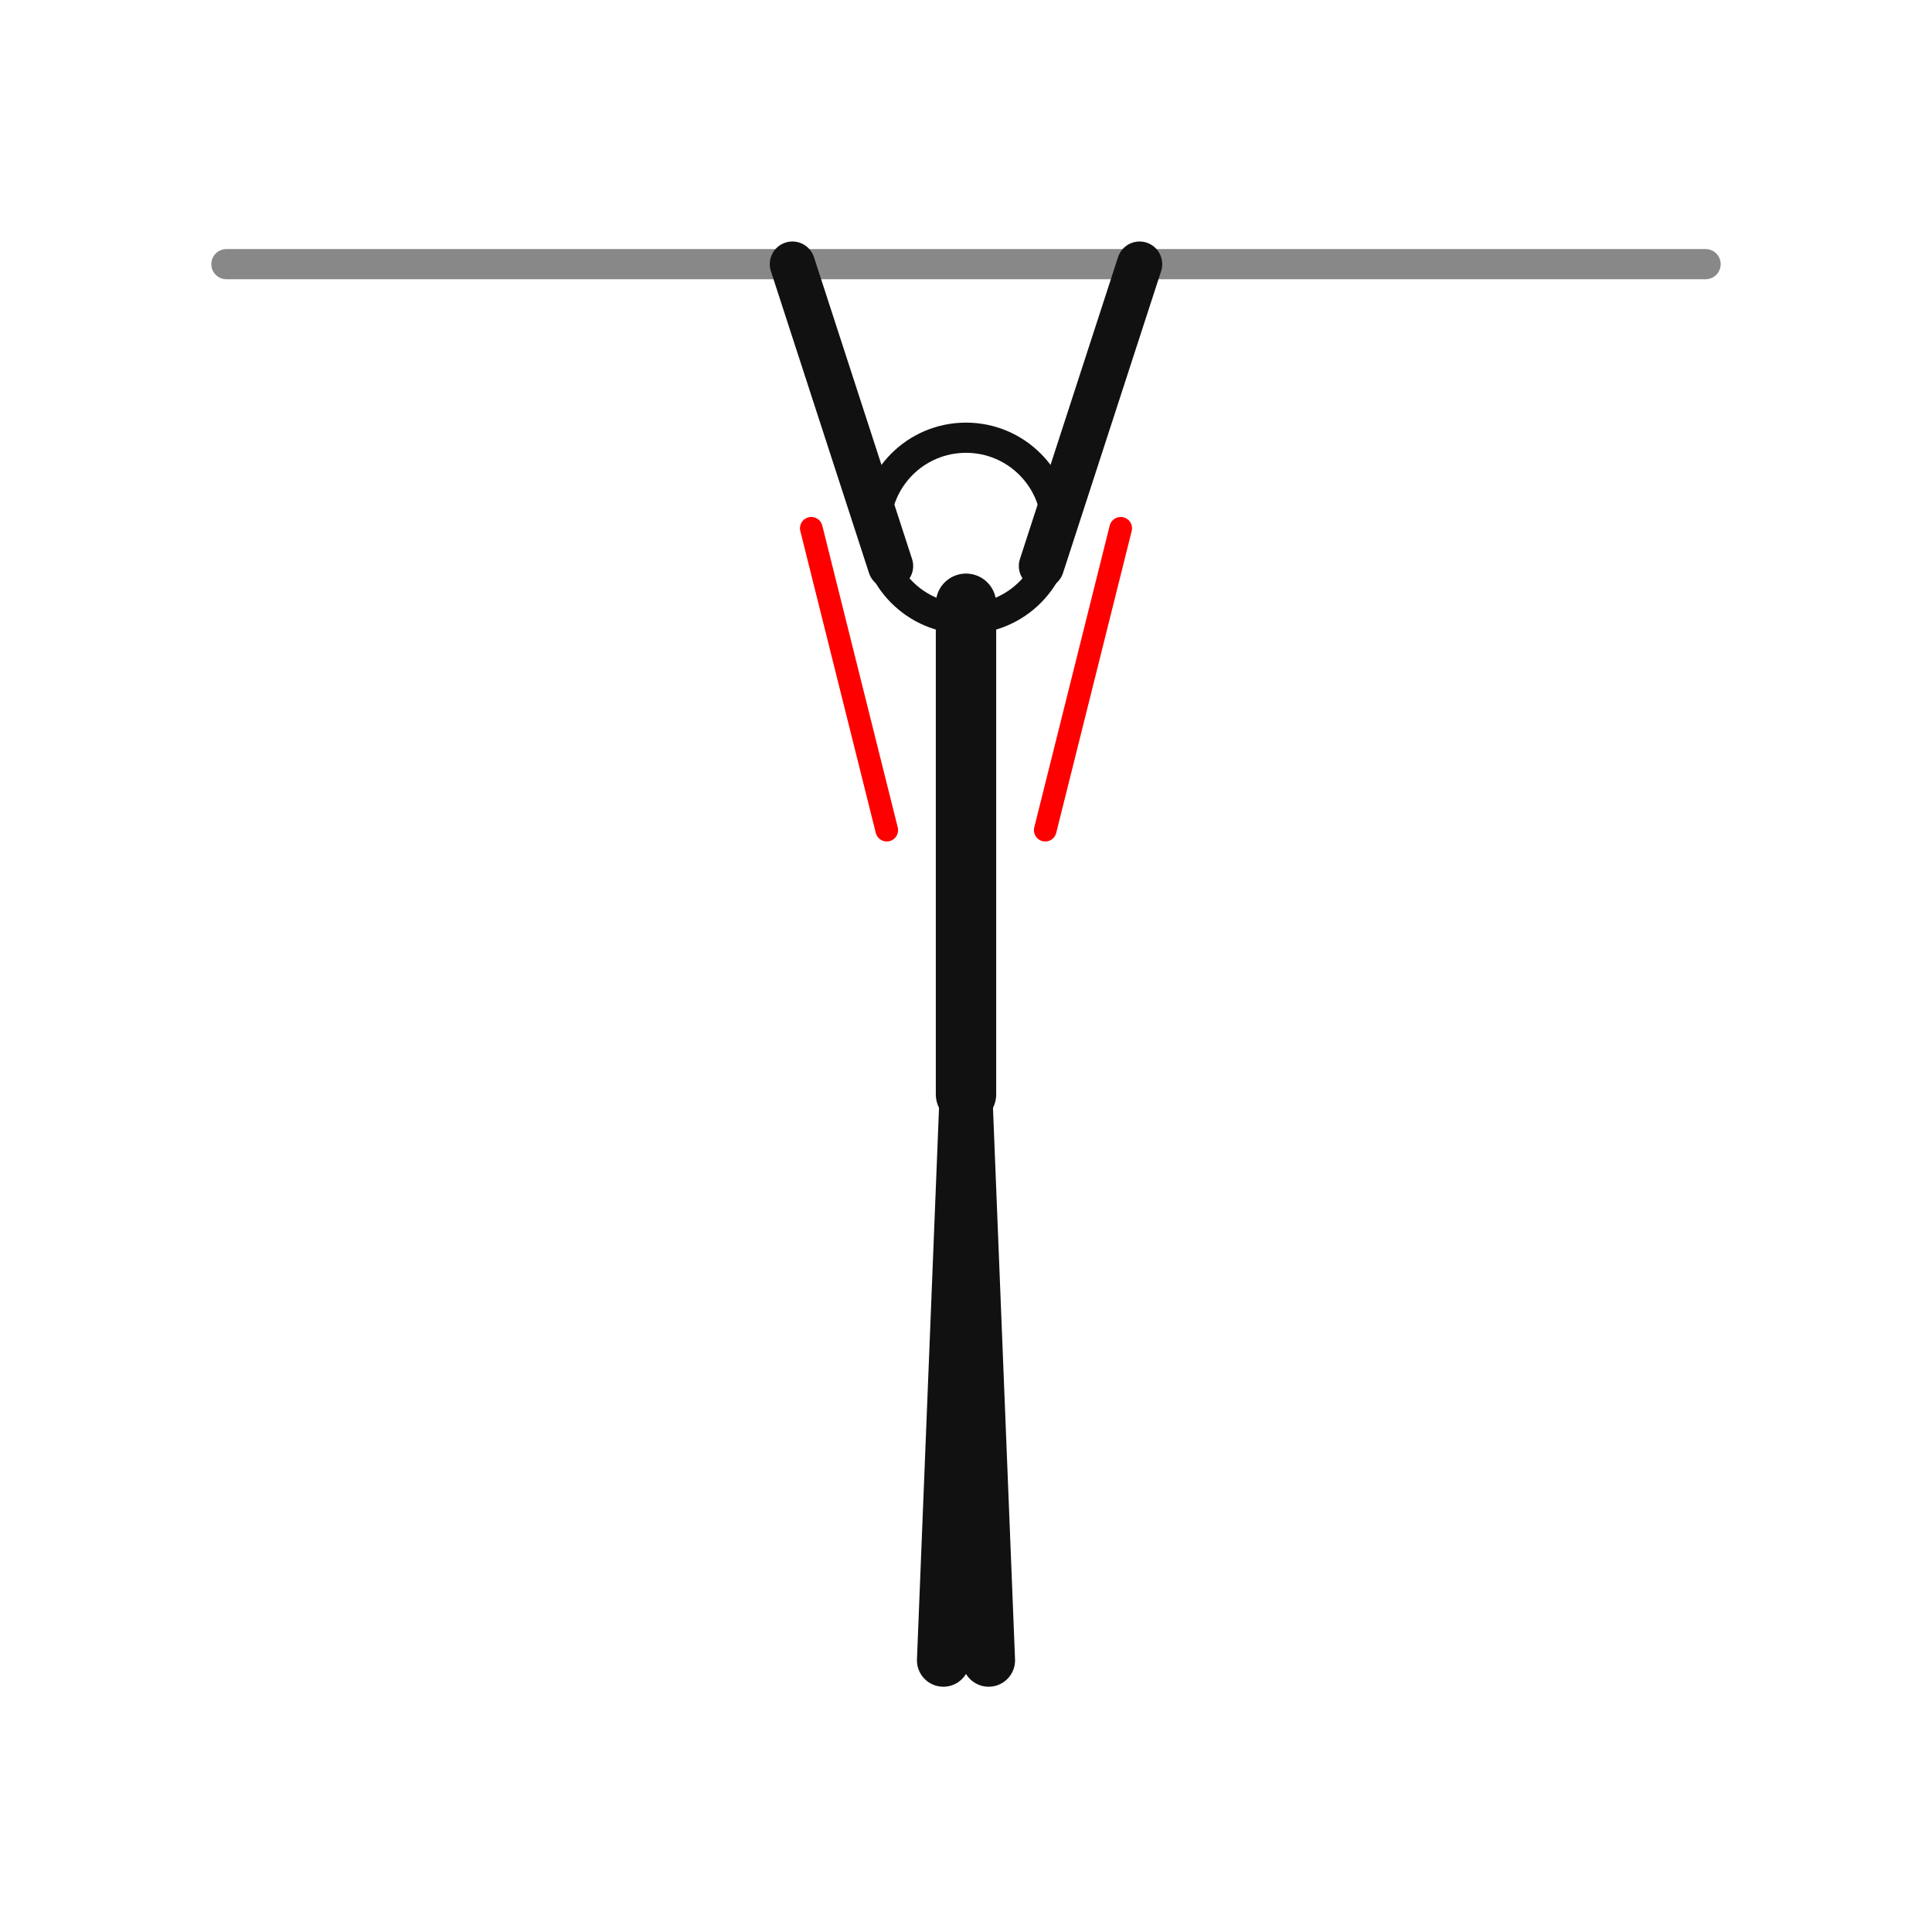
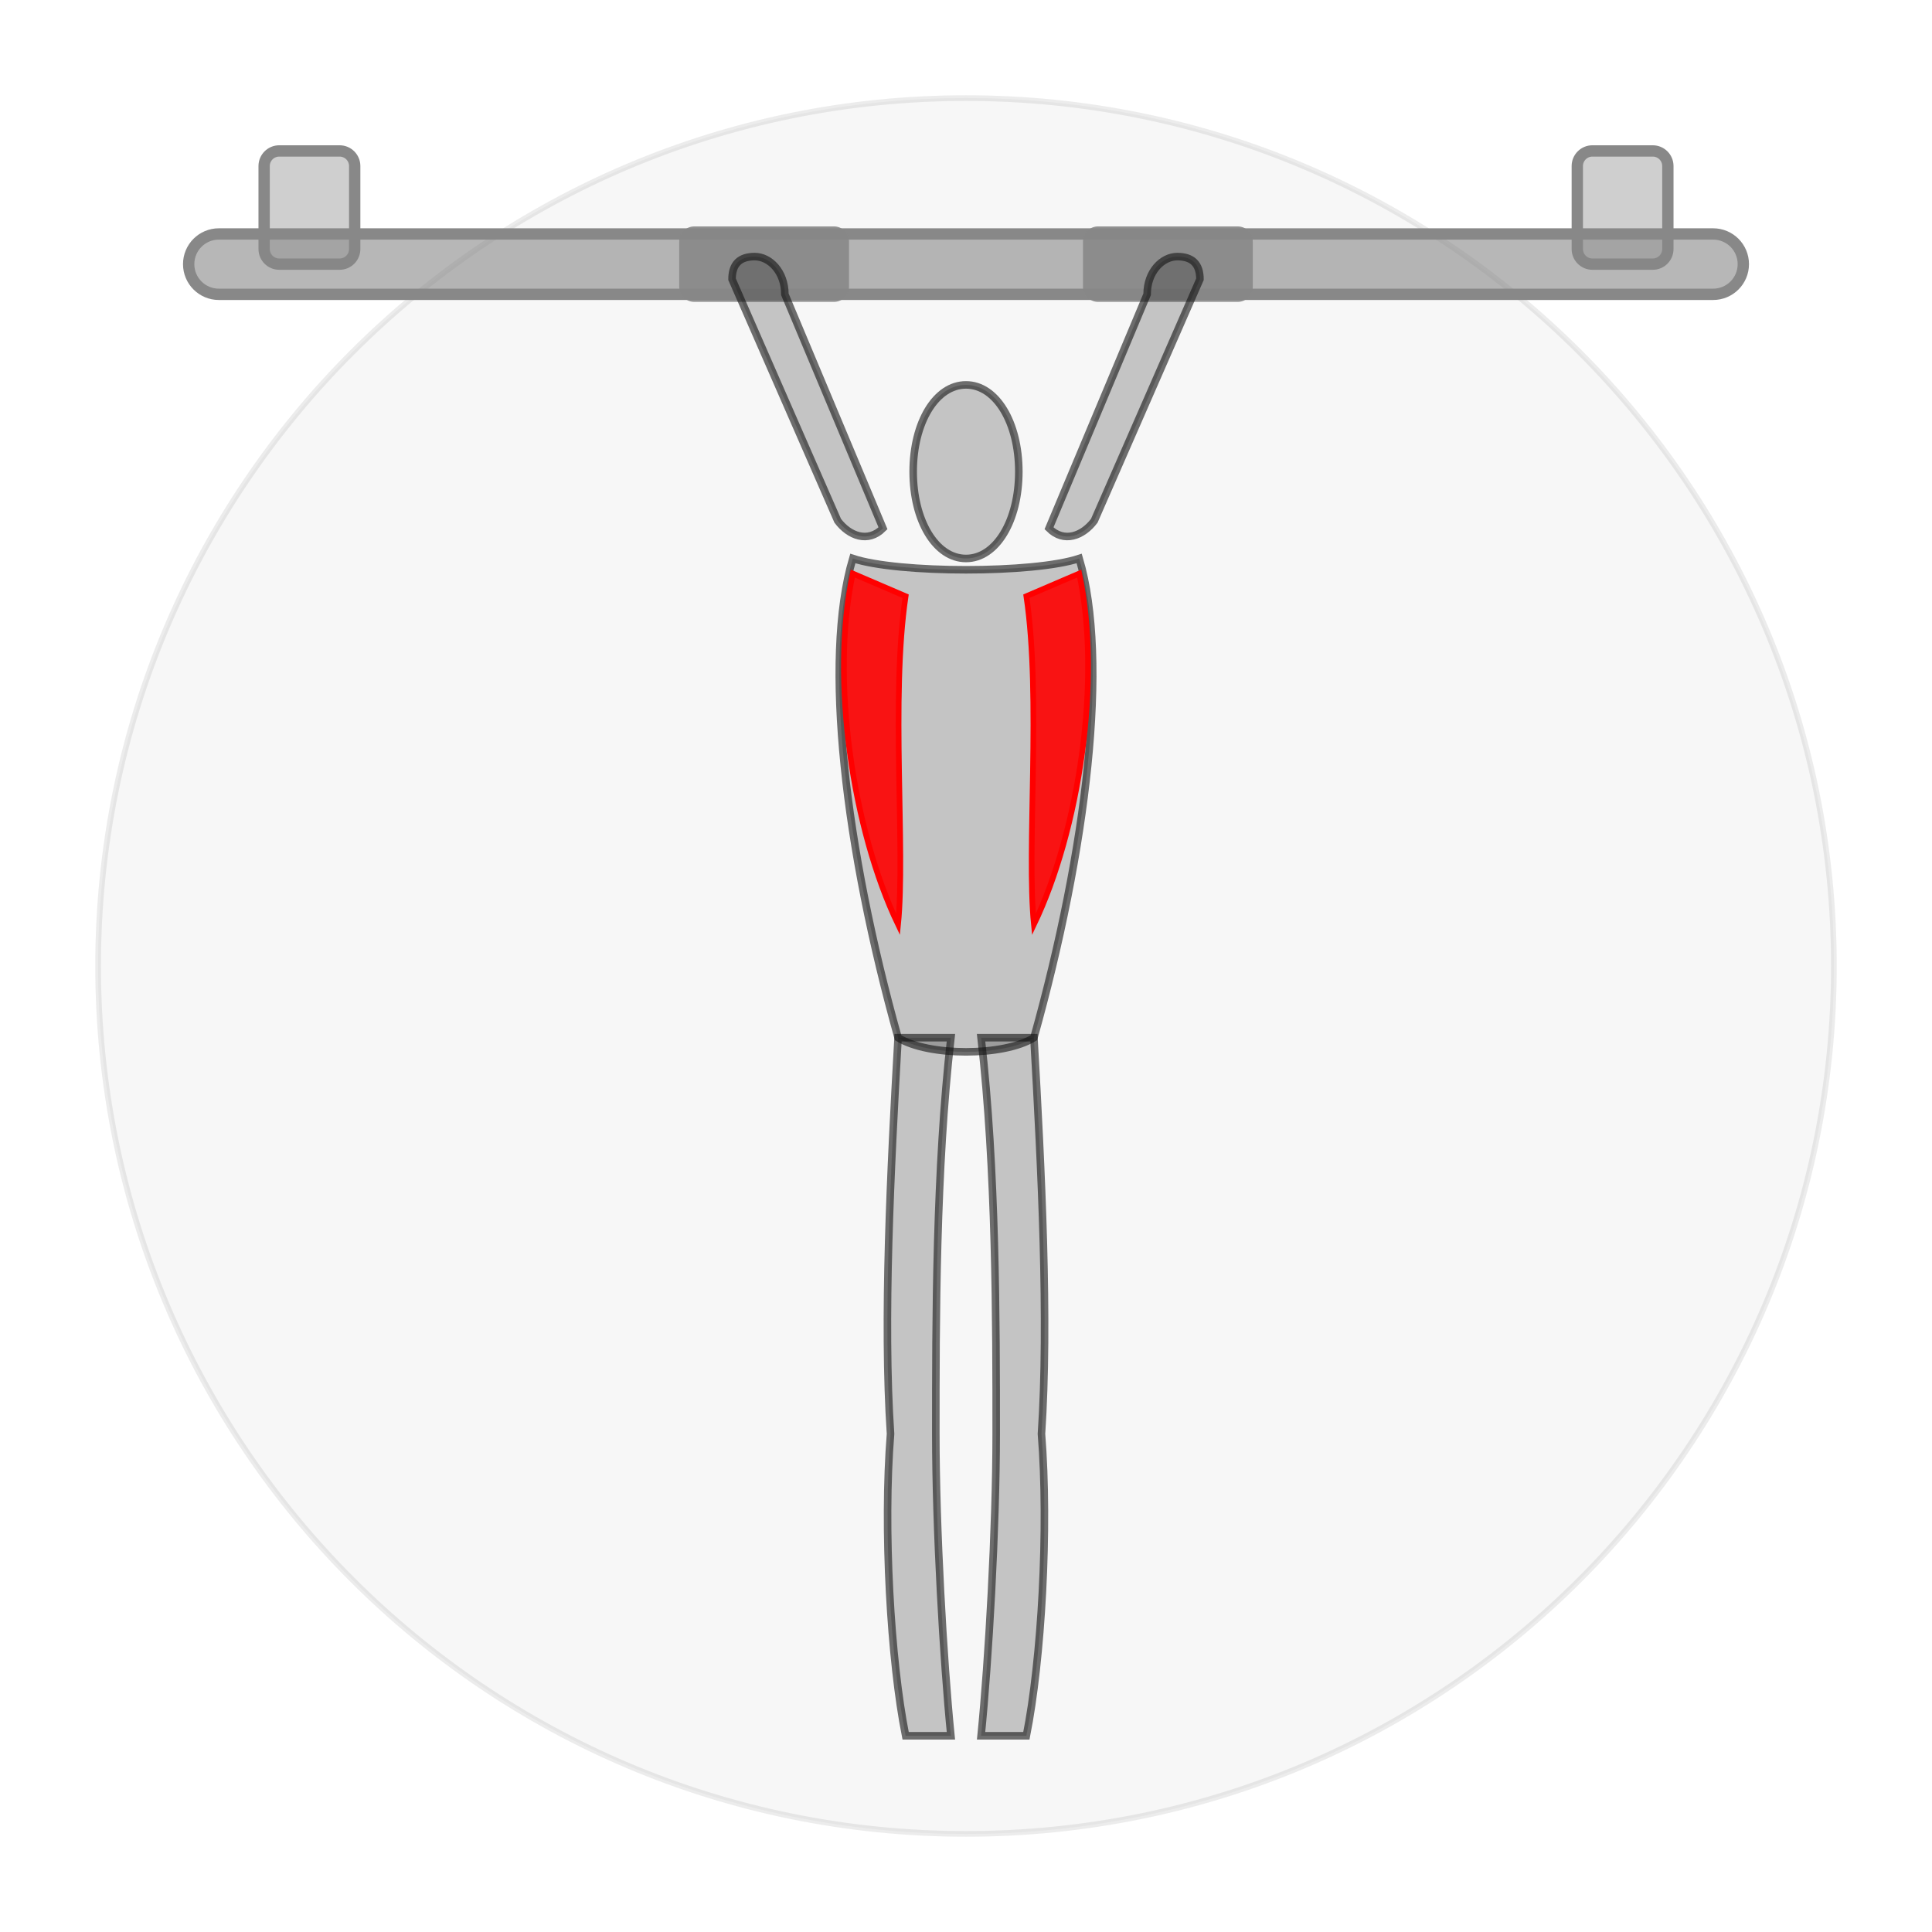
<svg xmlns="http://www.w3.org/2000/svg" viewBox="0 0 512 512">
-   <path stroke="#888888" stroke-width="8" stroke-linecap="round" d="M 60,70 L 452,70" />
-   <circle cx="256" cy="140" r="24" stroke="#111111" stroke-width="8" fill="none" />
-   <path stroke="#111111" stroke-width="12" stroke-linecap="round" d="M 210,70 L 236,150" />
-   <path stroke="#111111" stroke-width="12" stroke-linecap="round" d="M 302,70 L 276,150" />
-   <path stroke="#111111" stroke-width="16" stroke-linecap="round" d="M 256,160 L 256,290" />
-   <path stroke="#111111" stroke-width="14" stroke-linecap="round" d="M 256,290 L 250,440" />
-   <path stroke="#111111" stroke-width="14" stroke-linecap="round" d="M 256,290 L 262,440" />
-   <path stroke="#FF0000" stroke-width="6" stroke-linecap="round" d="M 215,140 L 235,220" />
-   <path stroke="#FF0000" stroke-width="6" stroke-linecap="round" d="M 297,140 L 277,220" />
+   <defs>
+     <marker id="arrow" viewBox="0 0 10 10" refX="5" refY="5" markerWidth="6" markerHeight="6" orient="auto-start-reverse">
+       <path d="M 0 1.5 L 8 5 L 0 8.5 z" fill="#FF0000" />
+     </marker>
+     <marker id="arrow-neutral" viewBox="0 0 10 10" refX="5" refY="5" markerWidth="6" markerHeight="6" orient="auto-start-reverse">
+       <path d="M 0 1.5 L 8 5 L 0 8.5 z" fill="#888888" />
+     </marker>
+   </defs>
+   <circle cx="256" cy="256" r="230" fill="#111111" fill-opacity="0.035" stroke="#111111" stroke-width="1.5" stroke-opacity="0.08" />
+   <rect x="70" y="40" width="24" height="30" rx="4" fill="#888888" fill-opacity="0.4" stroke="#888888" stroke-width="3" />
+   <rect x="418" y="40" width="24" height="30" rx="4" fill="#888888" fill-opacity="0.4" stroke="#888888" stroke-width="3" />
+   <rect x="50" y="62" width="412" height="16" rx="8" fill="#888888" fill-opacity="0.6" stroke="#888888" stroke-width="3" />
+   <rect x="180" y="60" width="45" height="20" rx="4" fill="#888888" fill-opacity="0.9" />
+   <rect x="287" y="60" width="45" height="20" rx="4" fill="#888888" fill-opacity="0.9" />
+   <path d="M 242,125 C 242,112 248,102 256,102 C 264,102 270,112 270,125 C 270,138 264,148 256,148 C 248,148 242,138 242,125 Z" fill="#111111" fill-opacity="0.22" stroke="#111111" stroke-width="2" stroke-opacity="0.6" />
+   <path d="M 200,68 C 204,68 208,72 208,78 L 234,140 C 230,144 225,142 222,138 L 194,74 C 194,70 196,68 200,68 Z" fill="#111111" fill-opacity="0.22" stroke="#111111" stroke-width="2" stroke-opacity="0.6" />
+   <path d="M 312,68 C 308,68 304,72 304,78 L 278,140 C 282,144 287,142 290,138 L 318,74 C 318,70 316,68 312,68 Z" fill="#111111" fill-opacity="0.22" stroke="#111111" stroke-width="2" stroke-opacity="0.6" />
+   <path d="M 226,148 C 218,175 224,225 238,275 C 246,280 266,280 274,275 C 288,225 294,175 286,148 C 274,152 238,152 226,148 Z" fill="#111111" fill-opacity="0.22" stroke="#111111" stroke-width="2" stroke-opacity="0.6" />
+   <path d="M 238,275 C 236,310 234,350 236,380 C 234,405 236,440 240,460 L 252,460 C 250,440 248,405 248,380 C 248,350 248,310 252,275 Z" fill="#111111" fill-opacity="0.22" stroke="#111111" stroke-width="2" stroke-opacity="0.6" />
+   <path d="M 274,275 C 276,310 278,350 276,380 C 278,405 276,440 272,460 L 260,460 C 262,440 264,405 264,380 C 264,350 264,310 260,275 Z" fill="#111111" fill-opacity="0.22" stroke="#111111" stroke-width="2" stroke-opacity="0.6" />
+   <path d="M 226,152 C 220,180 226,220 238,245 C 240,225 236,185 240,158 Z" fill="#FF0000" fill-opacity="0.9" stroke="#FF0000" stroke-width="1.5" />
+   <path d="M 286,152 C 292,180 286,220 274,245 C 272,225 276,185 272,158 Z" fill="#FF0000" fill-opacity="0.9" stroke="#FF0000" stroke-width="1.5" />
</svg>
